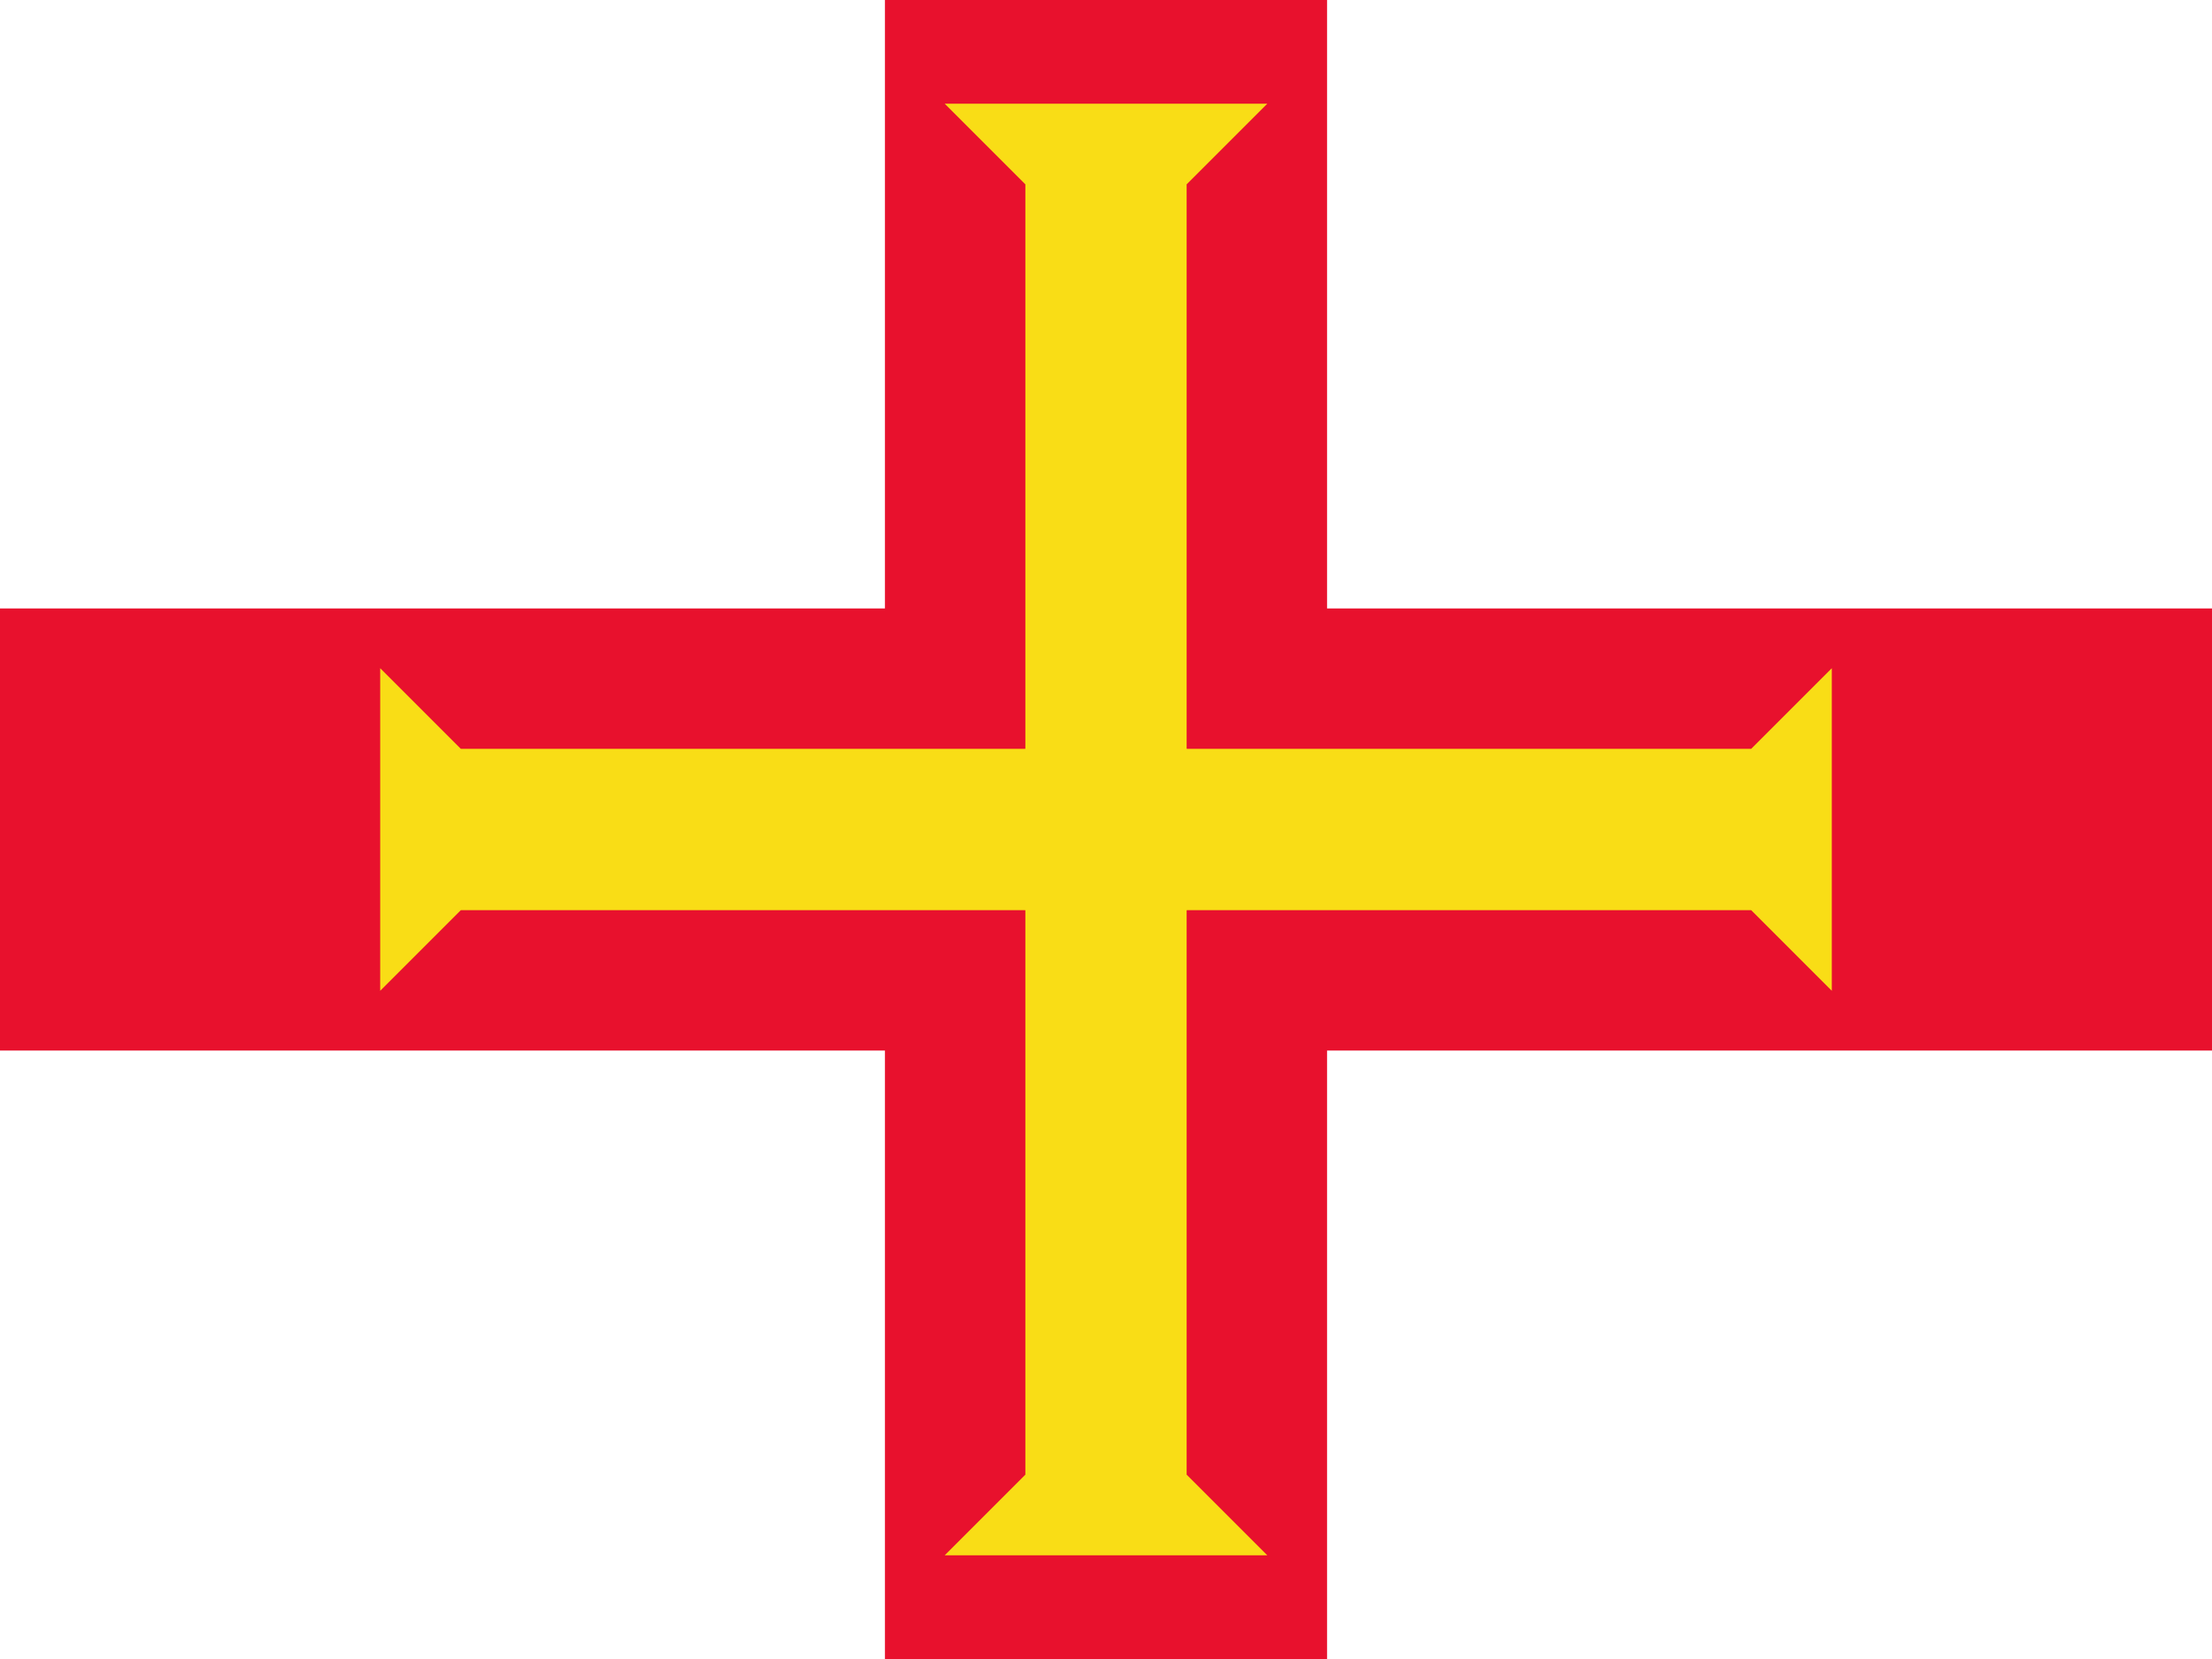
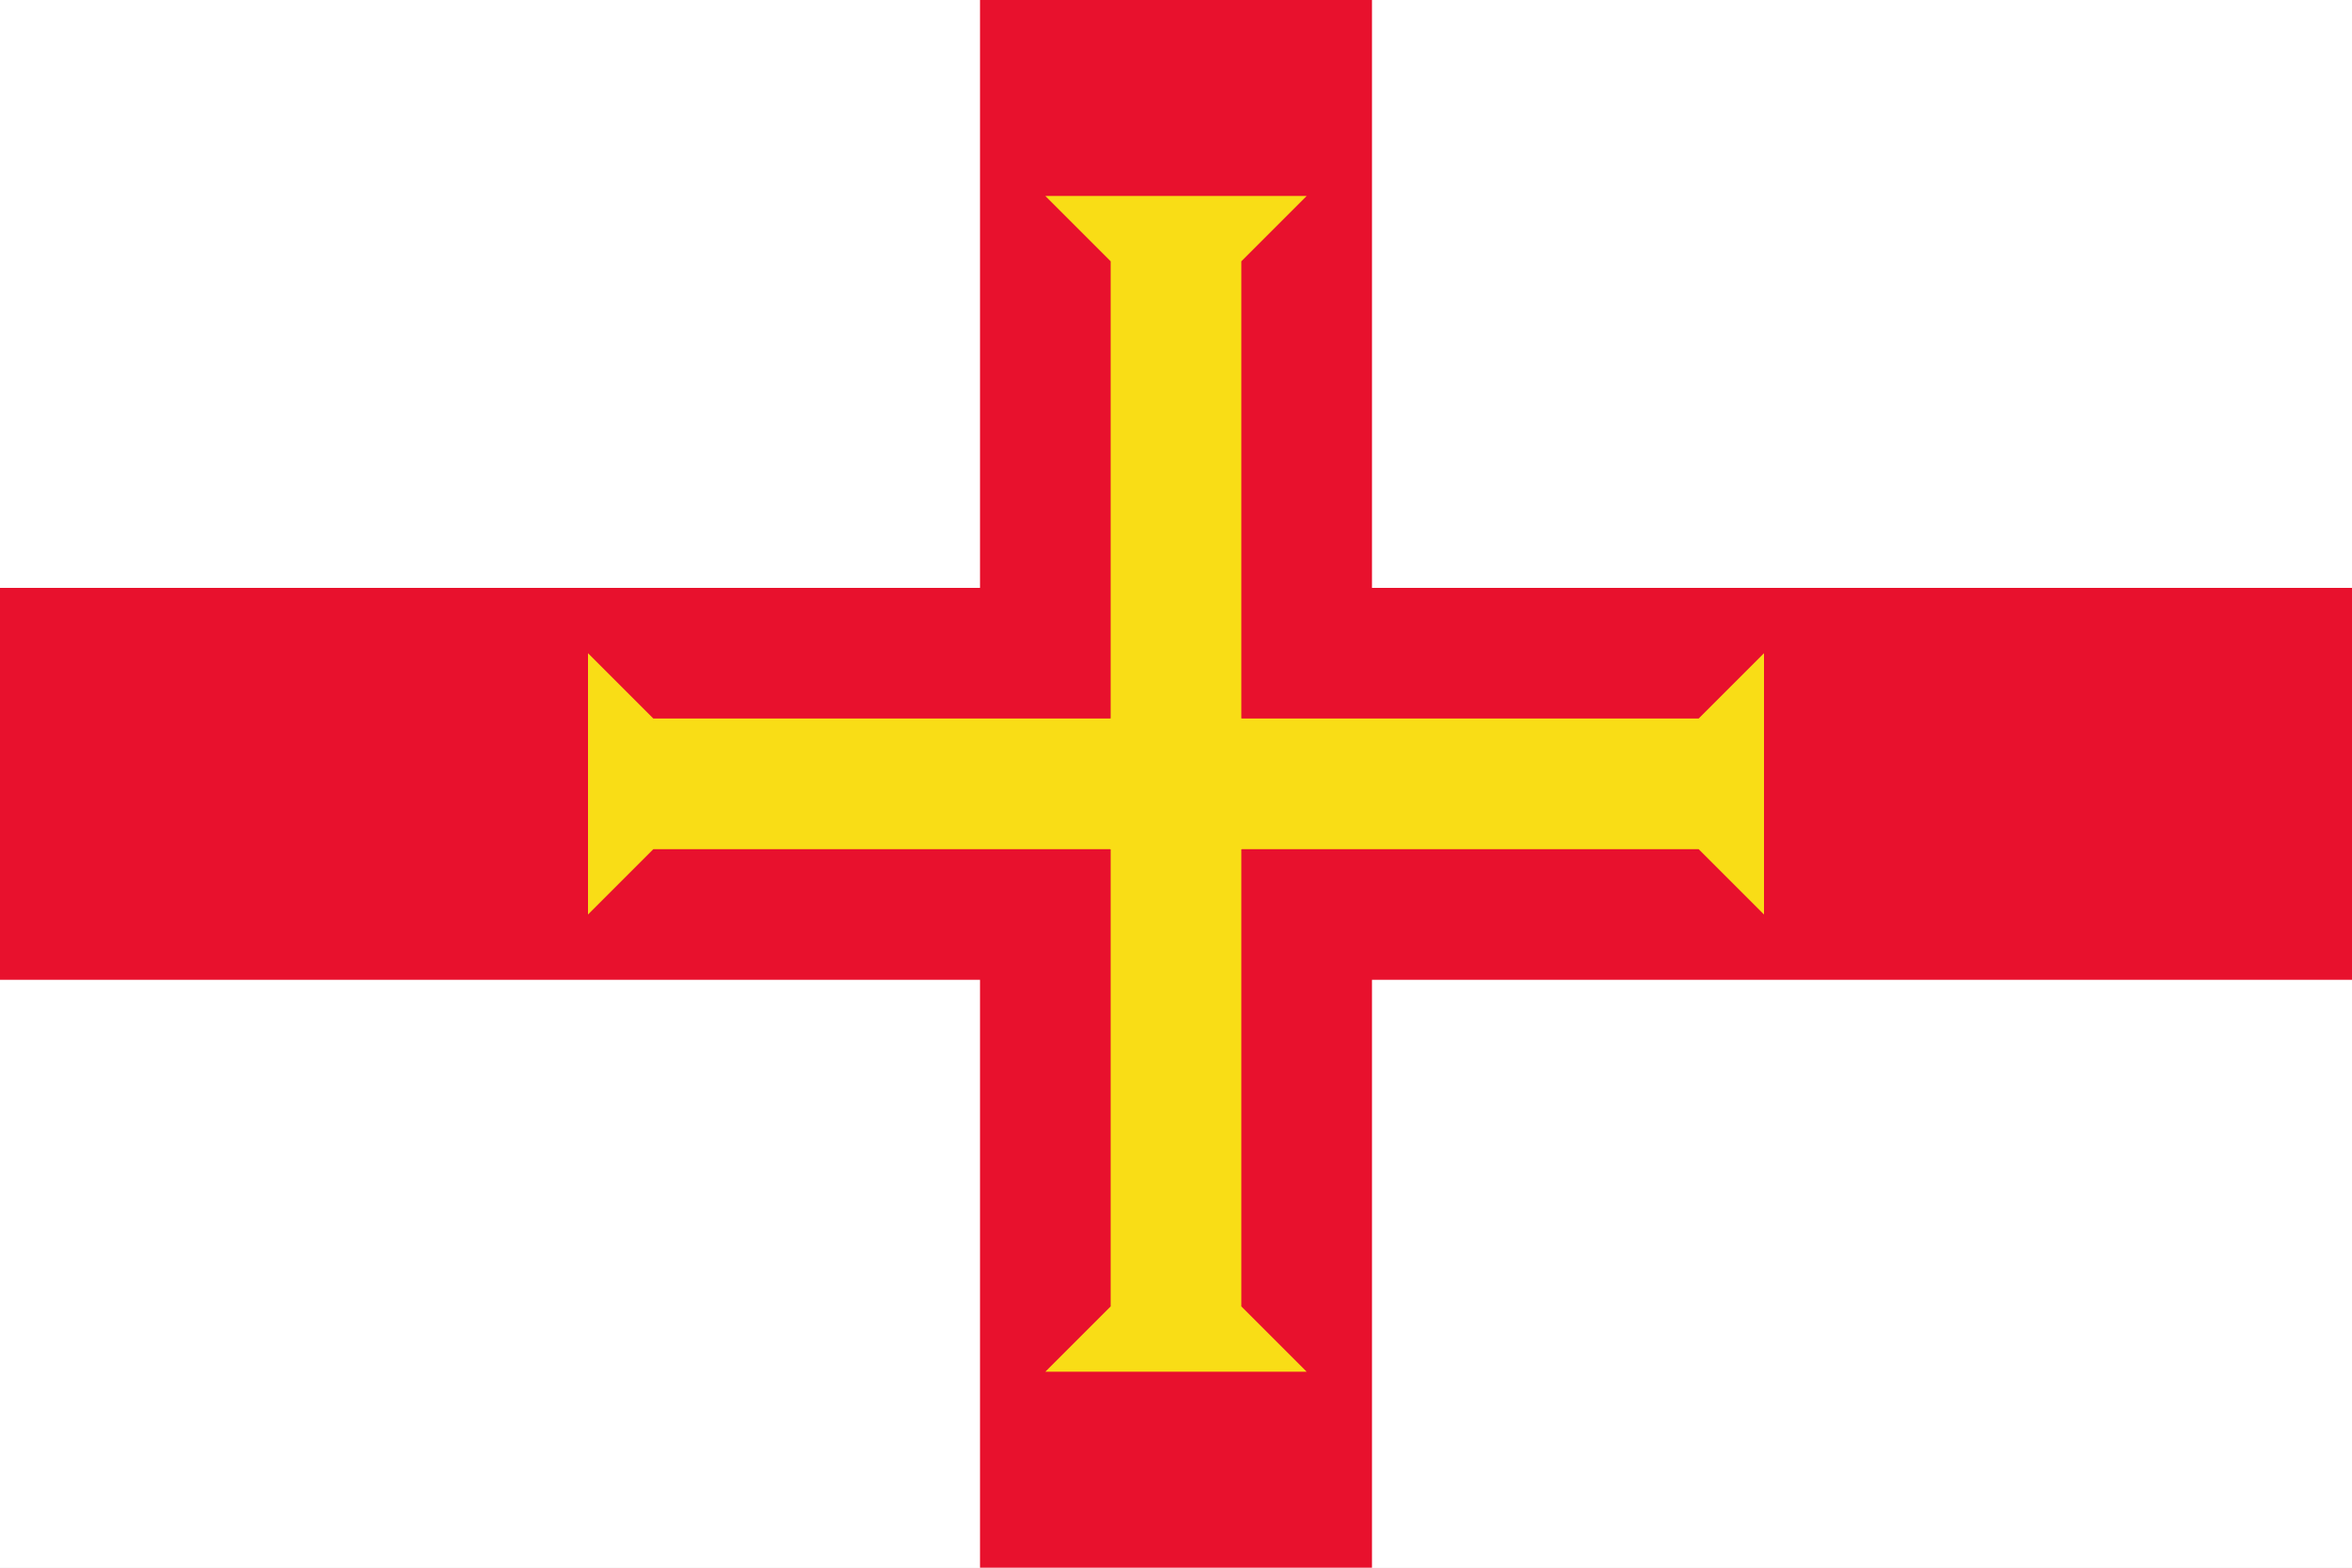
- <svg xmlns="http://www.w3.org/2000/svg" xmlns:xlink="http://www.w3.org/1999/xlink" viewBox="-18 -12 36 24" width="640" height="480">
-   <defs>
-     <clipPath id="a">
-       <path d="m-18-13.5h36v27h-36z" fill-opacity=".67" />
-     </clipPath>
-   </defs>
-   <g clip-path="url(#a)">
-     <path d="m-18-18h36v36h-36z" fill="#fff" />
-     <path d="m-18-13.5h36v27h-36z" fill="#fff" />
-     <path stroke="#e8112d" stroke-width="7.195" d="m0-21.586v43.172m-21.586-21.586h43.172" fill="none" />
-     <g transform="scale(1.75)">
-       <path id="b" d="m-6.75 1.5l0.75-0.75h6.75v-1.5h-6.75l-0.75-0.75z" fill="#f9dd16" />
-       <use width="36" xlink:href="#b" transform="rotate(90)" height="24" />
-       <use width="36" xlink:href="#b" transform="rotate(-90)" height="24" />
-       <use width="36" xlink:href="#b" transform="scale(-1)" height="24" />
-     </g>
-   </g>
+ <svg xmlns="http://www.w3.org/2000/svg" xmlns:xlink="http://www.w3.org/1999/xlink" id="guernsey_flag" viewBox="-18 -12 36 24">
+   <rect y="-12" x="-18" height="24" fill="#fff" width="36" />
+   <path stroke="#e8112d" stroke-width="6" d="m0-12v24m-18-12h36" fill="none" />
+   <path id="arm" fill="#f9dd16" d="m-9 2l1-1h9v-2h-9l-1-1z" />
+   <use xlink:href="#arm" transform="rotate(90)" />
+   <use xlink:href="#arm" transform="rotate(-90)" />
+   <use xlink:href="#arm" transform="rotate(180)" />
</svg>
